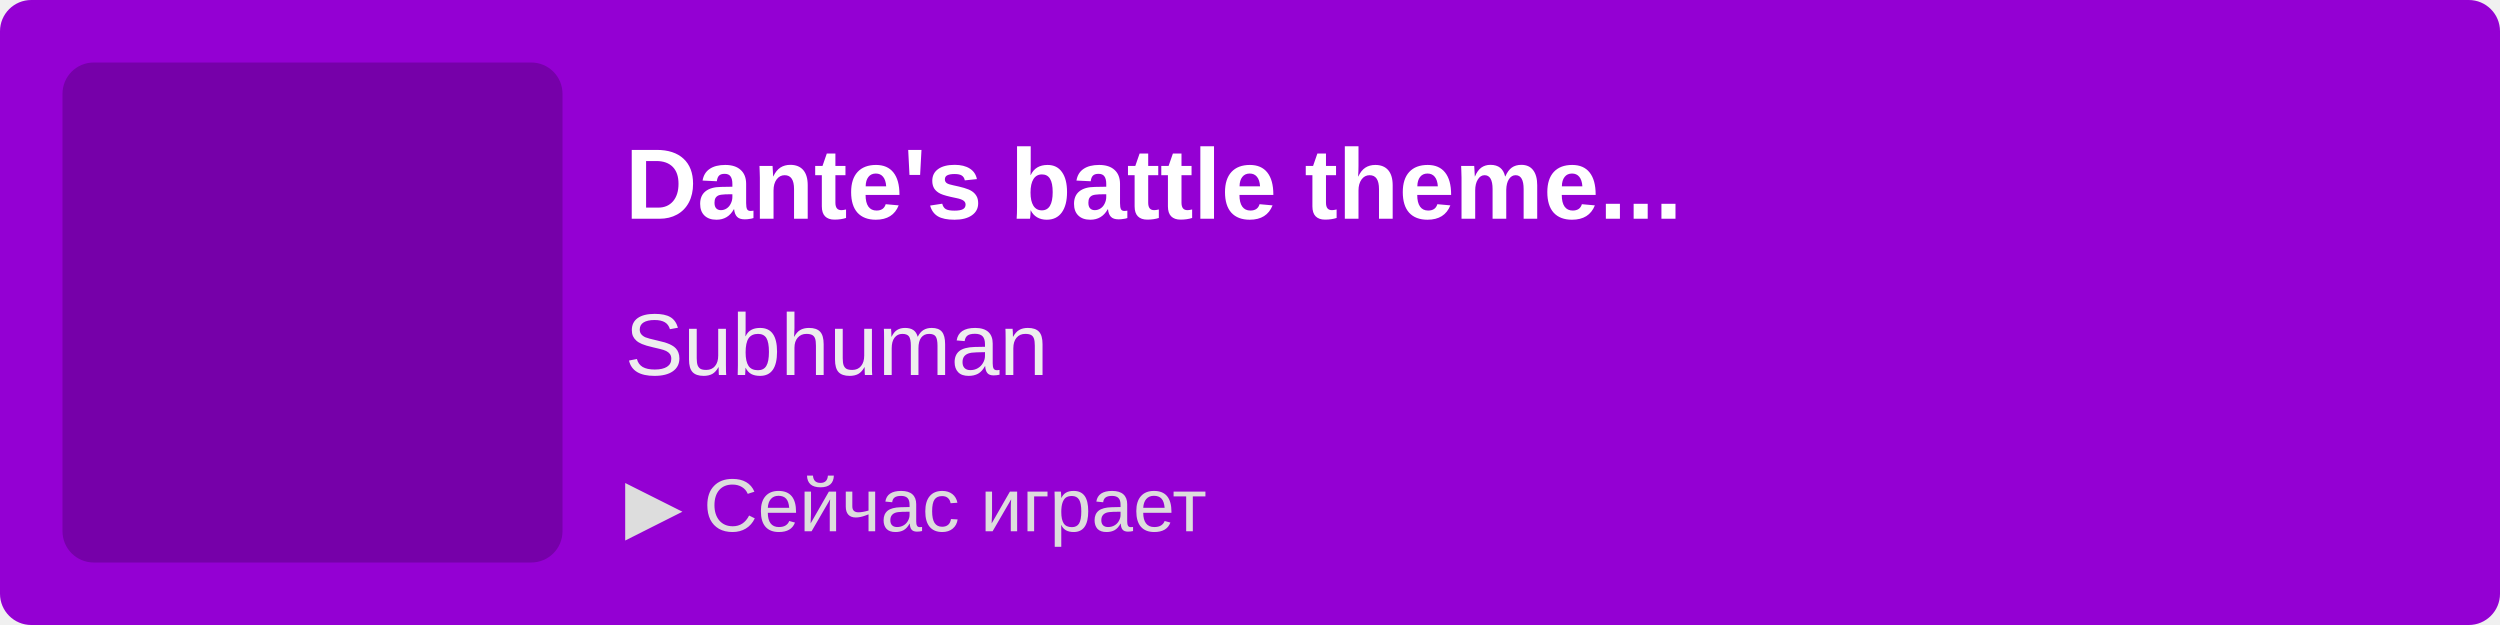
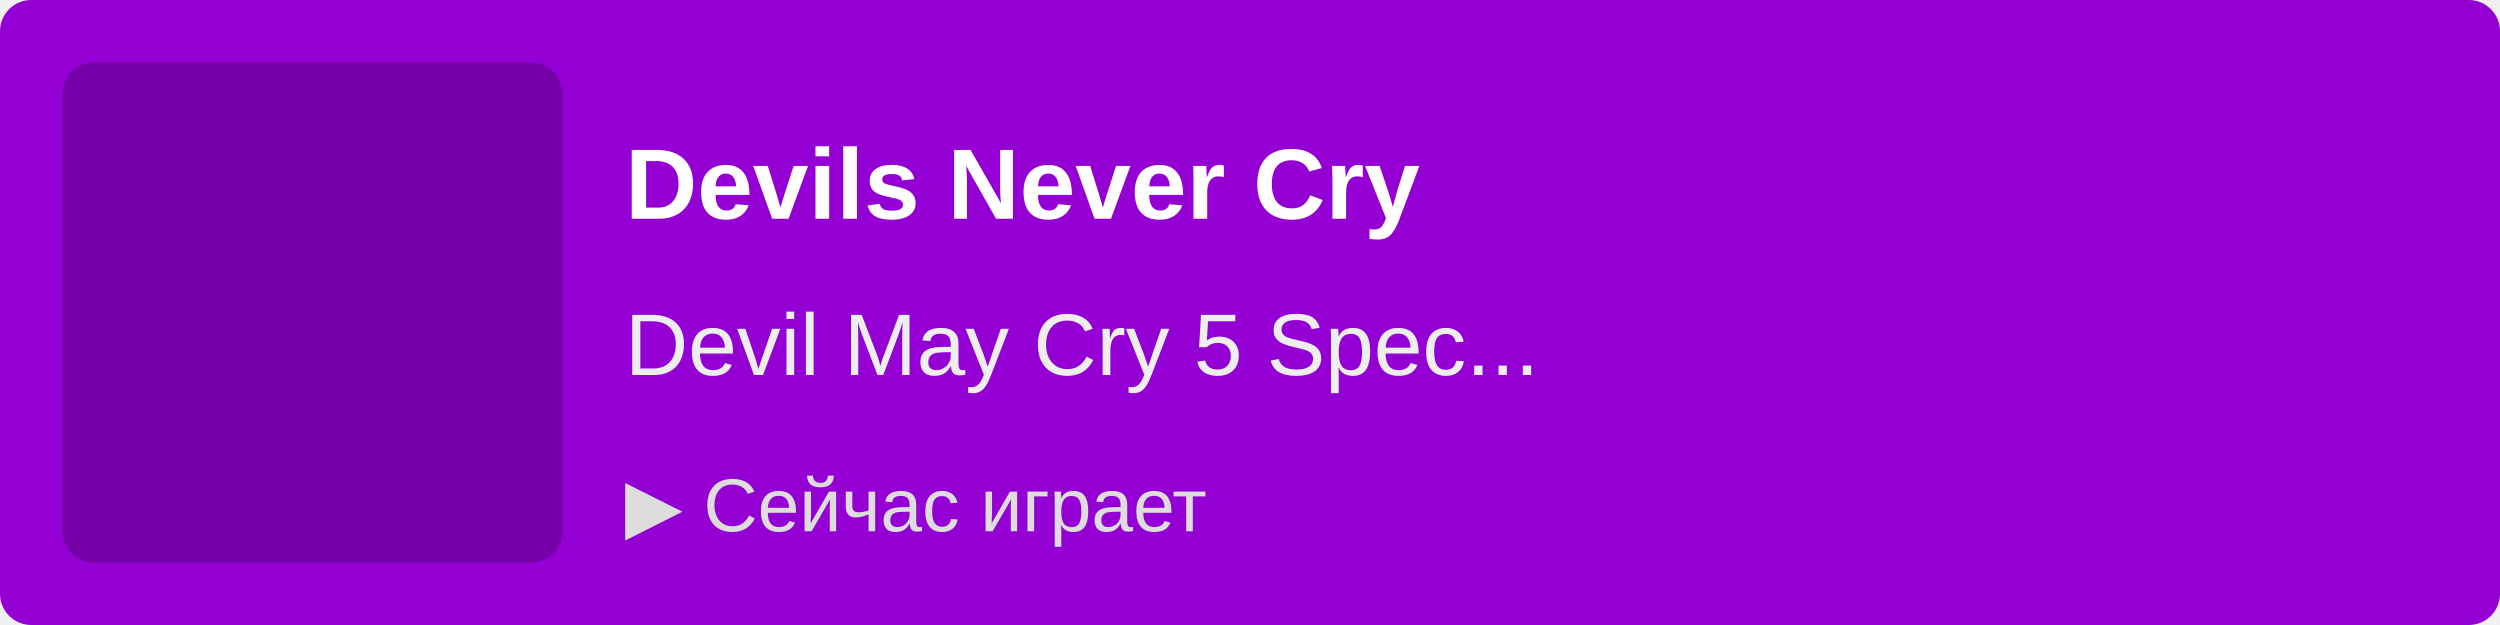
<svg xmlns="http://www.w3.org/2000/svg" width="400" height="100">
  <rect width="100%" height="100%" fill="#9400D3" rx="5" />
  <rect x="10" y="10" width="80" height="80" fill="rgba(0,0,0,0.2)" rx="5" />
  <text x="100" y="35" font-family="Arial, sans-serif" font-size="16" fill="white" font-weight="bold">
-         Dante's battle theme...
+         Devils Never Cry
    </text>
  <text x="100" y="60" font-family="Arial, sans-serif" font-size="14" fill="#EEE">
-         Subhuman
+         Devil May Cry 5 Spec...
    </text>
  <text x="100" y="85" font-family="Arial, sans-serif" font-size="12" fill="#DDD">
        ▶ Сейчас играет
    </text>
</svg>
